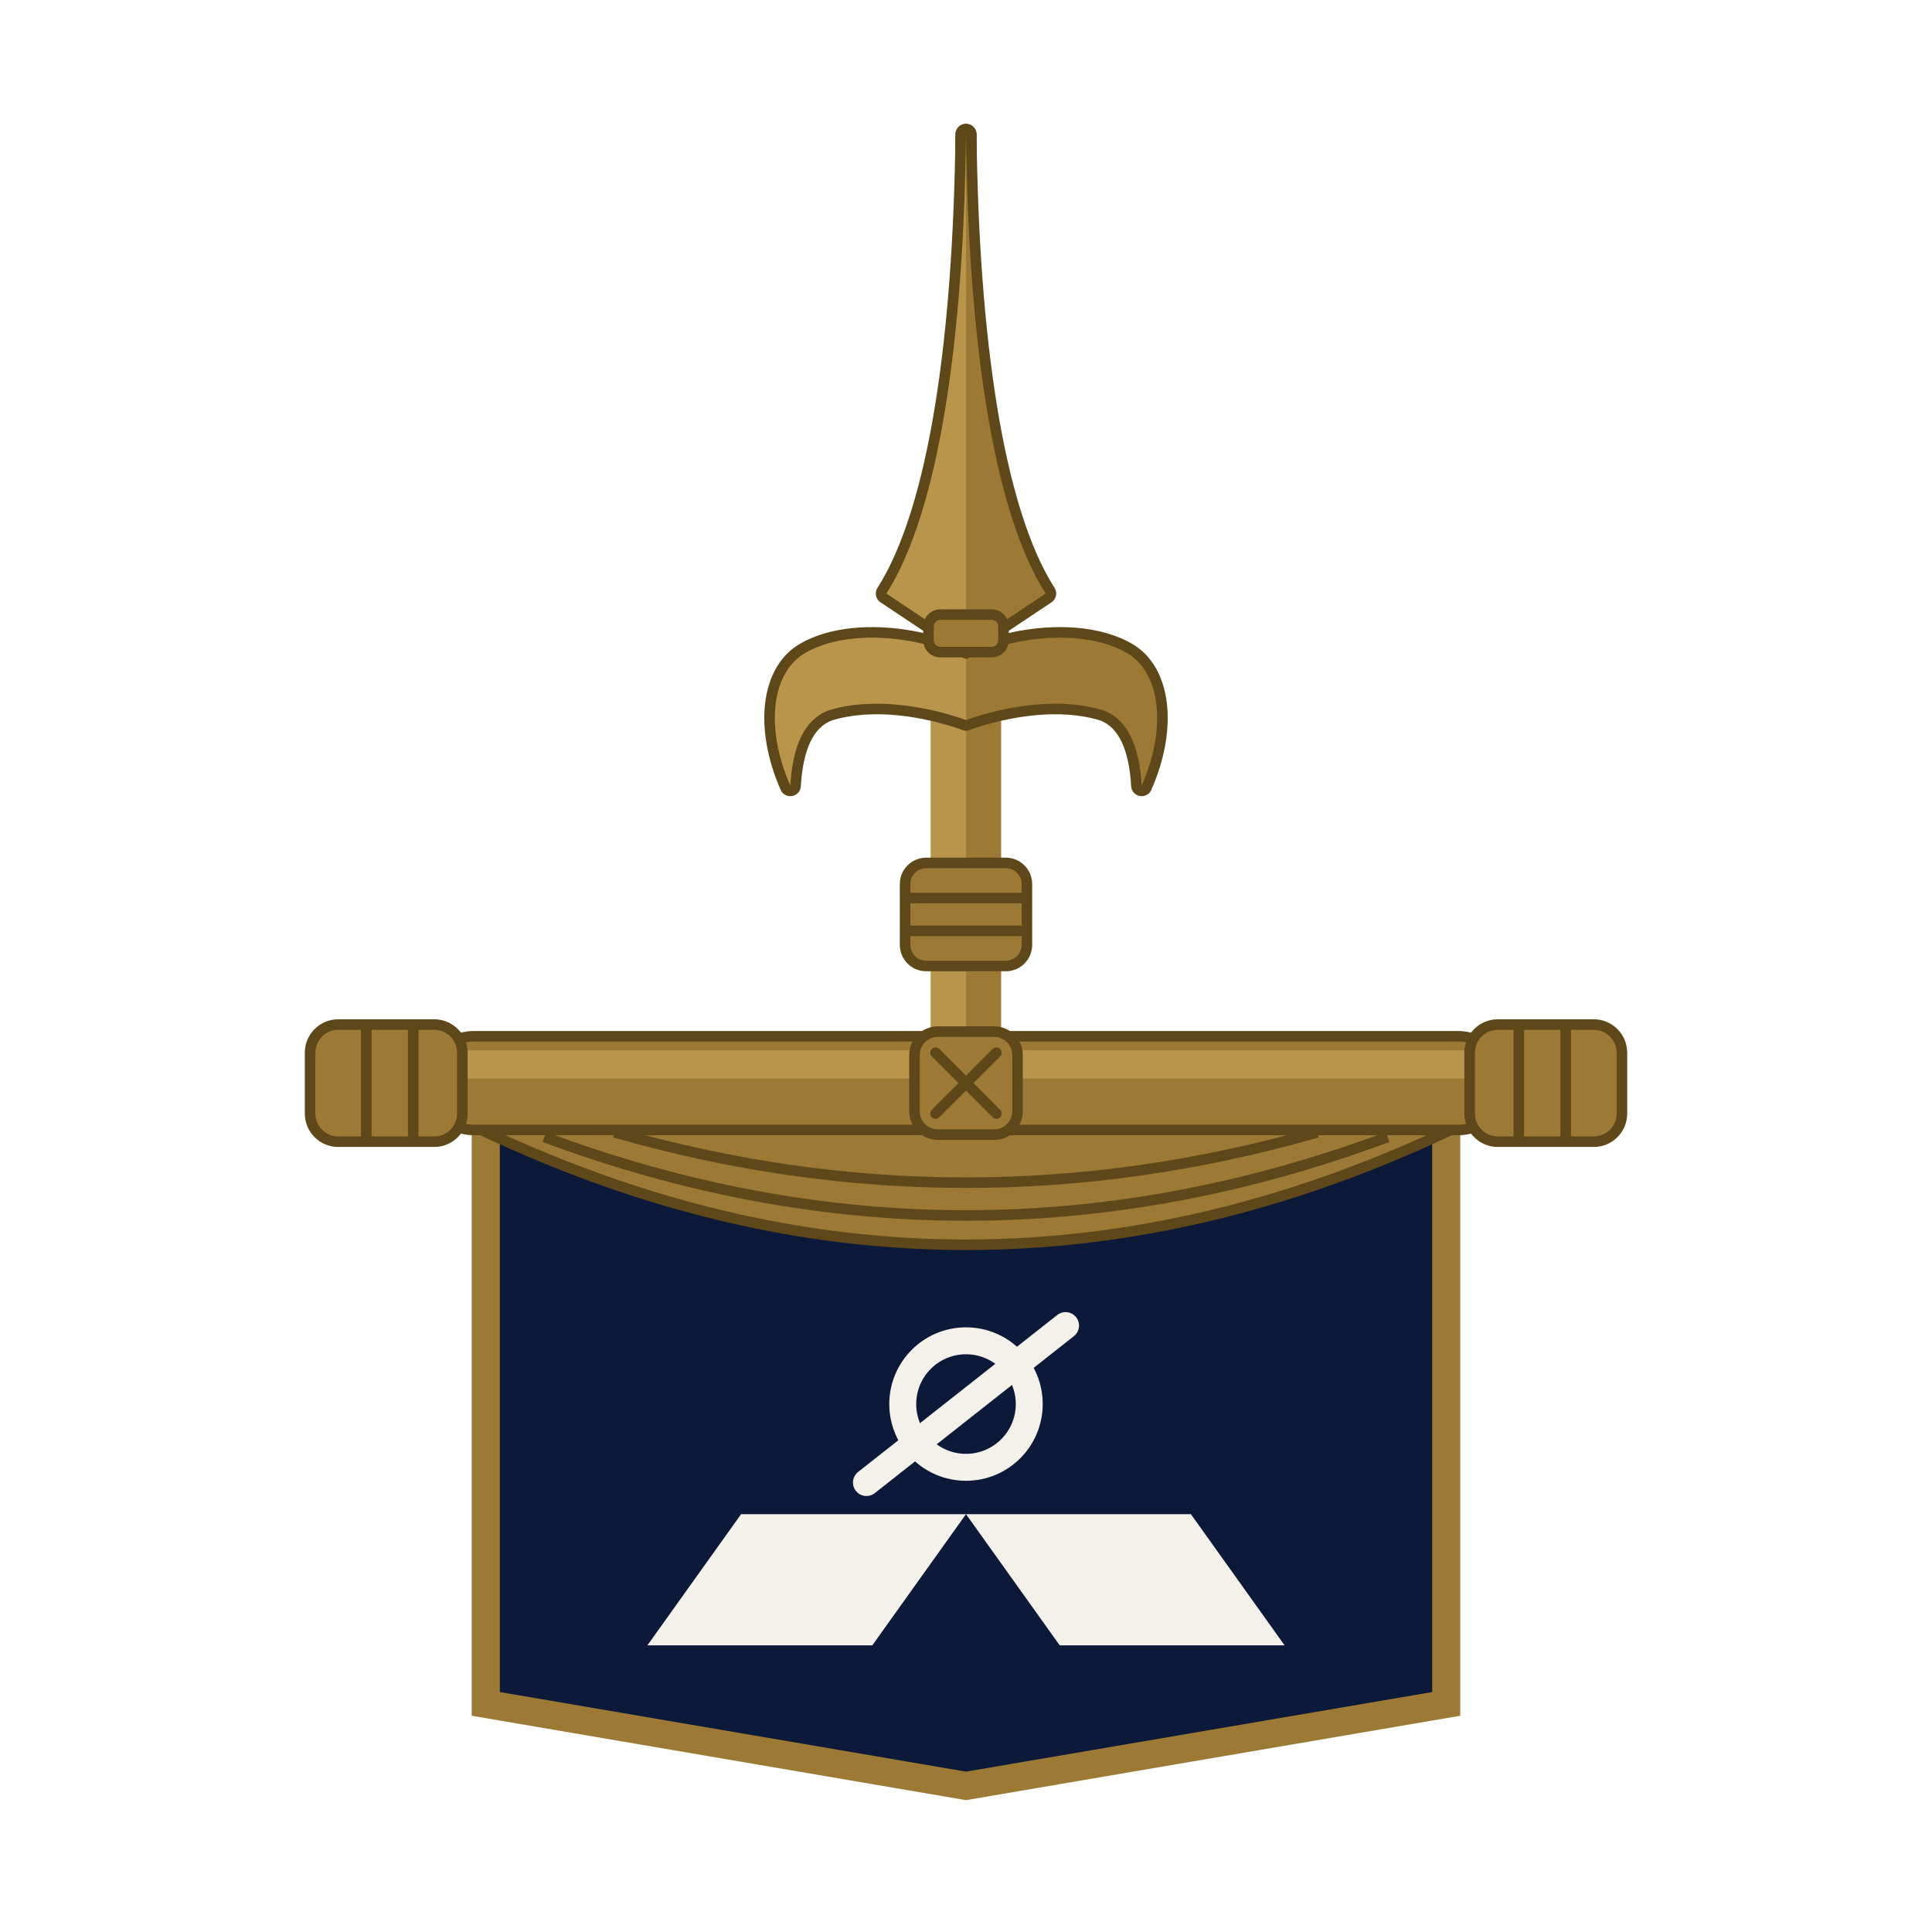
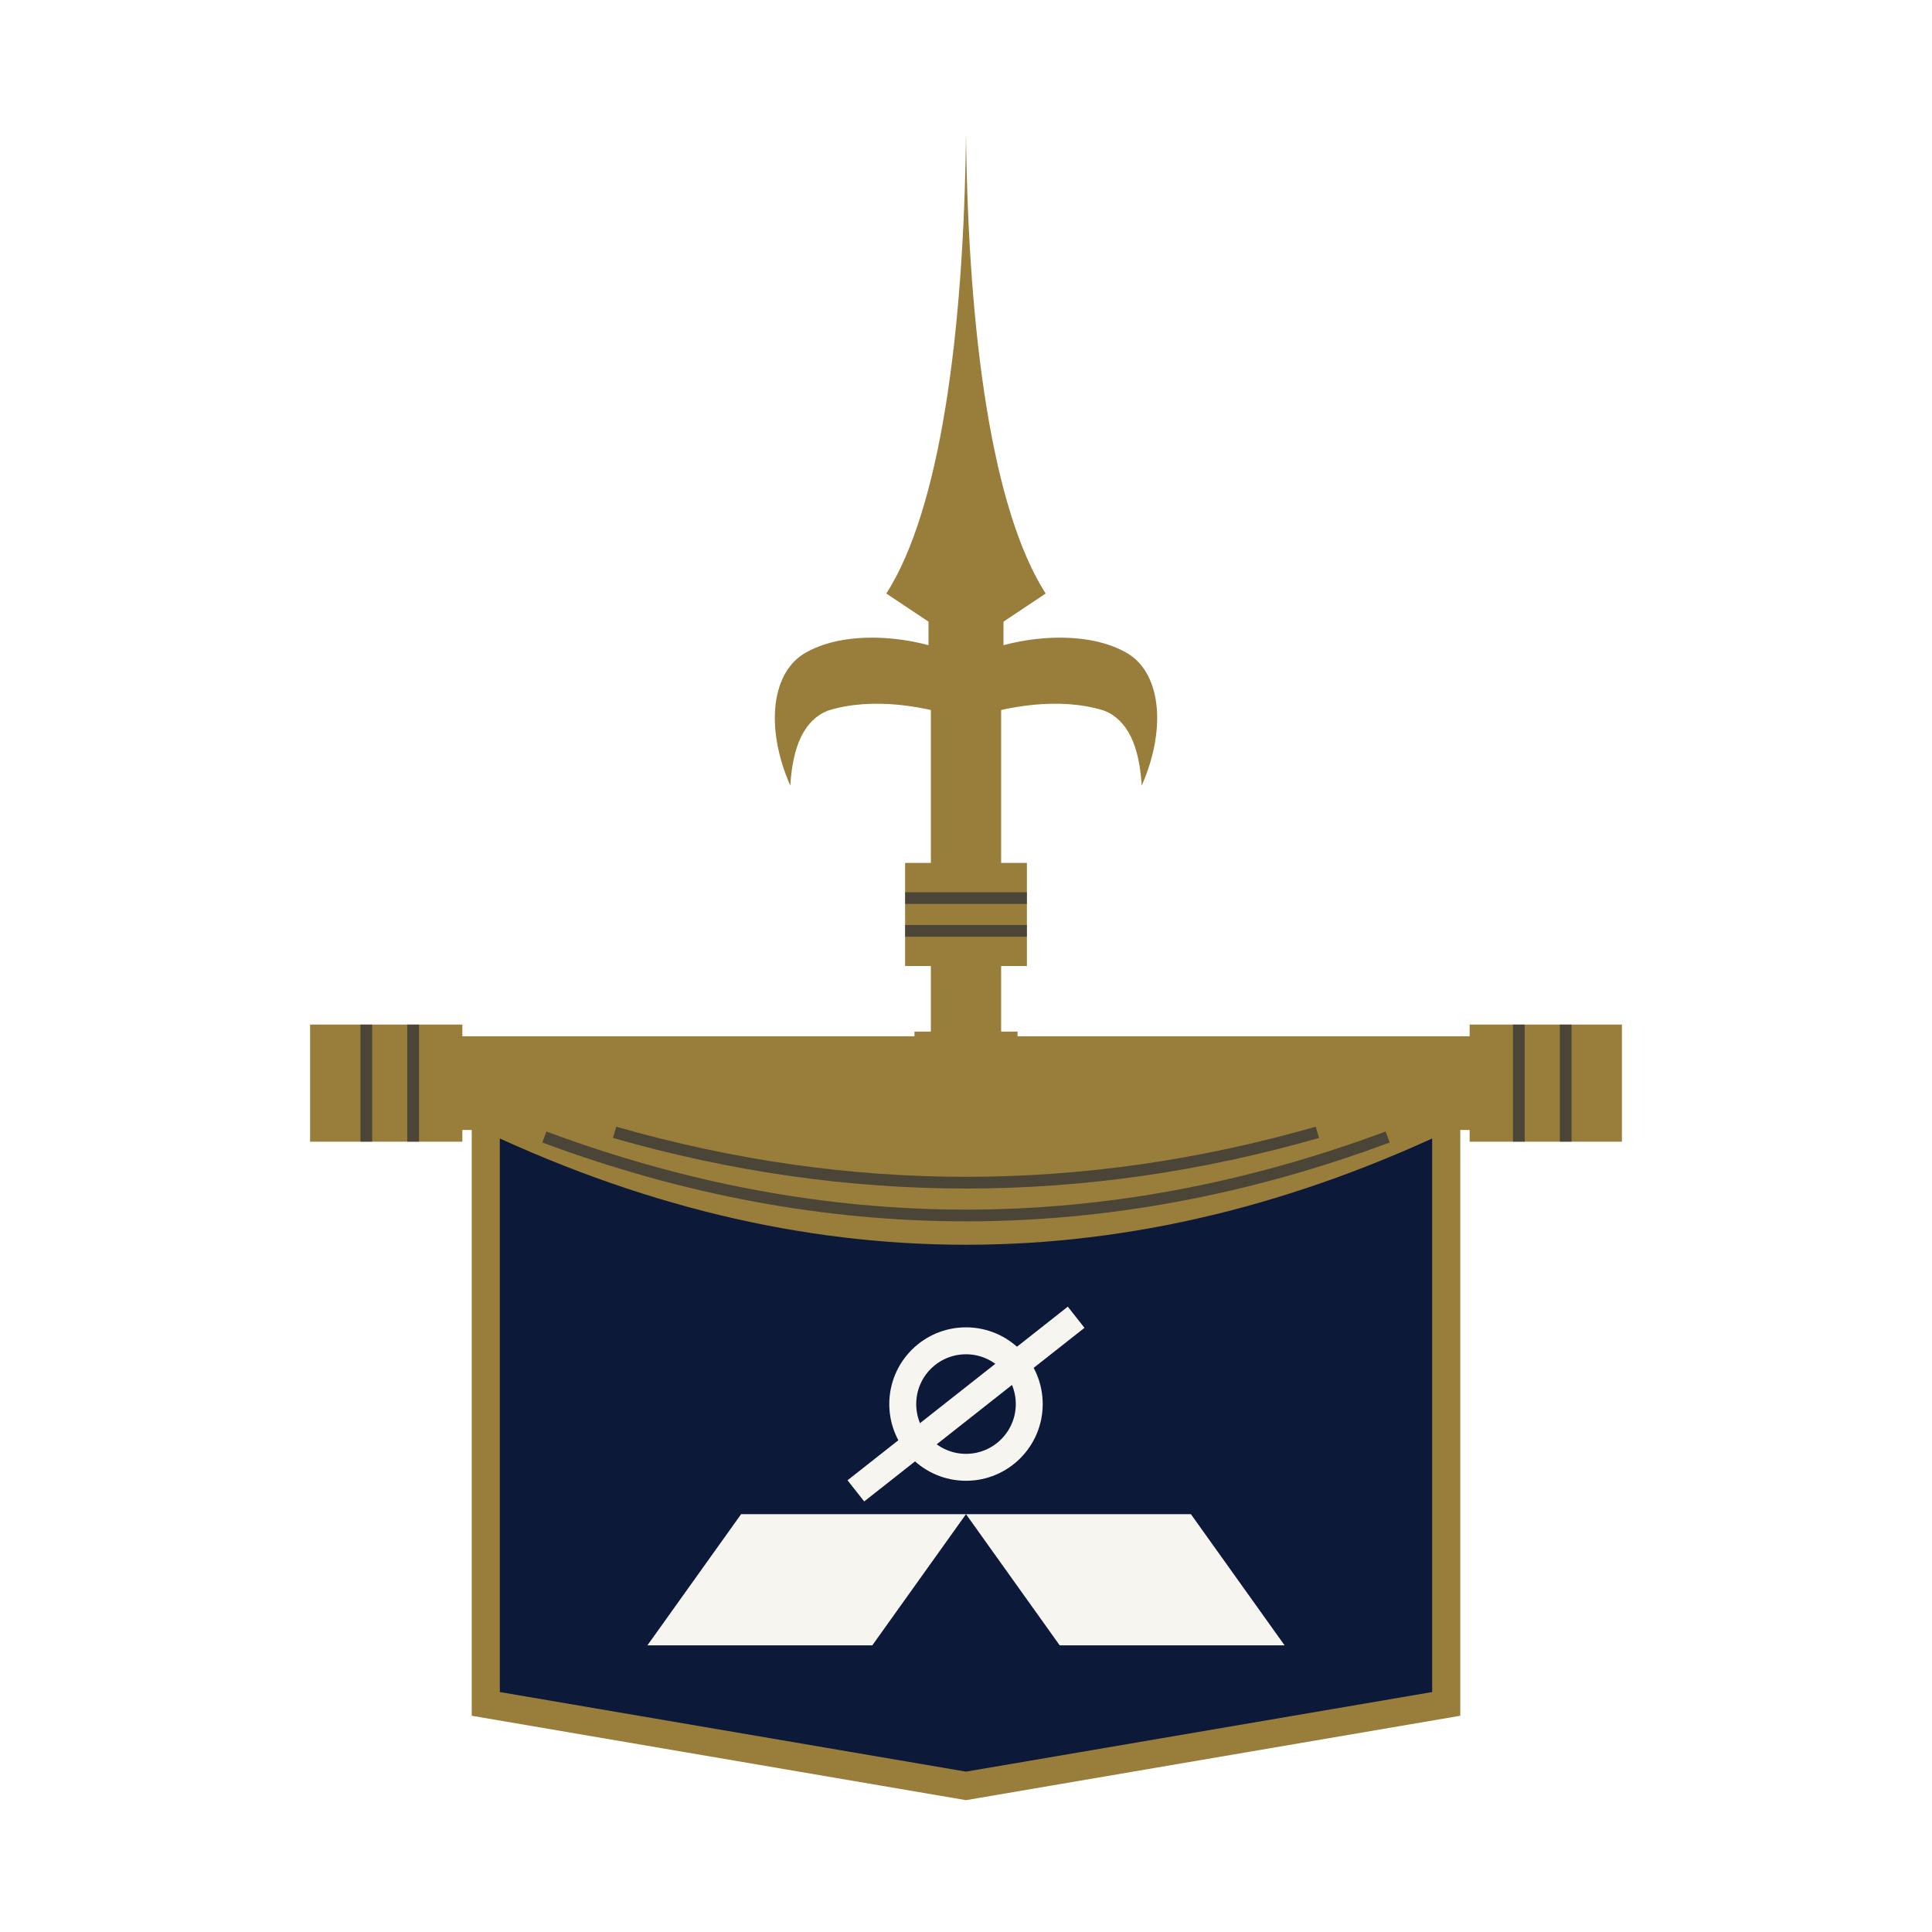
<svg xmlns="http://www.w3.org/2000/svg" viewBox="0 0 80 80">
-   <defs>
-     <path id="blade" d="M40 4.5 C39.9 13 38.9 20.5 36.6 24.1 L38.4 25.3 H40 Z" />
-     <path id="wing" d="M40 26.9 C38 25.9 35 25.6 33.2 26.6 C31.7 27.4 31.4 29.8 32.5 32.3 C32.6 30.6 33.1 29.5 34.1 29.1 C36 28.5 38.3 28.9 40 29.5 Z" />
-   </defs>
  <g transform="translate(40 40) scale(.97) translate(-40 -40)">
-     <rect x="38.5" y="25" width="3" height="19" fill="#9C7A35" />
-     <rect x="38.5" y="25" width="1.5" height="19" fill="#B8954A" />
-     <g fill="none" stroke="#5E4719" stroke-width=".9" stroke-linejoin="round">
-       <use href="#blade" />
-       <use href="#blade" transform="matrix(-1 0 0 1 80 0)" />
-       <use href="#wing" />
-       <use href="#wing" transform="matrix(-1 0 0 1 80 0)" />
+     <g fill="#997D3A">
+       <rect x="38.5" y="25" width="3" height="19" />
+       <path d="M40 4.5 C39.9 13 38.9 20.5 36.6 24.1 L38.4 25.3 H41.6 L43.4 24.1 C41.1 20.5 40.1 13 40 4.5 Z" />
+       <path d="M40 26.9 C38 25.9 35 25.6 33.2 26.6 C31.7 27.4 31.4 29.8 32.5 32.3 C32.6 30.6 33.1 29.5 34.1 29.1 C36 28.5 38.3 28.9 40 29.5 C41.7 28.9 44 28.5 45.9 29.1 C46.9 29.5 47.4 30.6 47.5 32.3 C48.6 29.8 48.3 27.4 46.8 26.6 C45 25.6 42 25.9 40 26.9 Z" />
+       <rect x="38.4" y="25" width="3.2" height="1.6" />
+       <rect x="37.4" y="35.6" width="5.2" height="4.4" />
    </g>
-     <use href="#blade" fill="#B8954A" />
-     <use href="#blade" fill="#9C7A35" transform="matrix(-1 0 0 1 80 0)" />
-     <use href="#wing" fill="#B8954A" />
-     <use href="#wing" fill="#9C7A35" transform="matrix(-1 0 0 1 80 0)" />
-     <rect x="38.4" y="25" width="3.2" height="1.6" rx=".5" fill="#9C7A35" stroke="#5E4719" stroke-width=".45" />
-     <rect x="37.4" y="35.6" width="5.2" height="4.4" rx=".9" fill="#9C7A35" stroke="#5E4719" stroke-width=".45" />
-     <path d="M37.4 37.1h5.2M37.4 38.5h5.2" stroke="#5E4719" stroke-width=".45" />
-     <path d="M19.5 46 H60.5 V71.5 L40 75 L19.5 71.5 Z" fill="#0C1938" stroke="#9C7A35" stroke-width="1.2" stroke-linejoin="miter" />
-     <path d="M18.9 45.5 H61.1 V46.8 Q40 57 18.9 46.8 Z" fill="#9C7A35" stroke="#5E4719" stroke-width=".45" stroke-linejoin="round" />
-     <path d="M22 47.3 Q40 54 58 47.3M25 47.1 Q40 51.4 55 47.1" fill="none" stroke="#5E4719" stroke-width=".45" />
-     <rect x="17" y="43" width="46" height="4" rx="2" fill="#9C7A35" stroke="#5E4719" stroke-width=".45" />
-     <rect x="18" y="43.6" width="44" height="1.2" rx=".6" fill="#B8954A" />
-     <g fill="#9C7A35" stroke="#5E4719" stroke-width=".45">
-       <rect x="12" y="42.5" width="6.5" height="5" rx="1.2" />
-       <rect x="61.5" y="42.5" width="6.5" height="5" rx="1.2" />
+     <path d="M19.5 46 H60.5 V71.5 L40 75 L19.5 71.5 Z" fill="#0C1938" stroke="#997D3A" stroke-width="1.2" stroke-linejoin="miter" />
+     <g fill="#997D3A">
+       <path d="M18.9 45.5 H61.1 V46.8 Q40 57 18.9 46.8 Z" />
+       <rect x="17" y="43" width="46" height="4" />
+       <rect x="12" y="42.5" width="6.5" height="5" />
+       <rect x="61.5" y="42.5" width="6.5" height="5" />
+       <rect x="37.8" y="42.8" width="4.4" height="4.4" />
    </g>
-     <path d="M14.4 42.5v5M16.4 42.5v5M63.6 42.5v5M65.6 42.5v5" stroke="#5E4719" stroke-width=".45" />
-     <rect x="37.8" y="42.8" width="4.4" height="4.4" rx="1" fill="#9C7A35" stroke="#5E4719" stroke-width=".45" />
-     <path d="M38.7 43.7 L41.3 46.3 M41.3 43.7 L38.7 46.3" stroke="#5E4719" stroke-width=".45" stroke-linecap="round" />
-     <g fill="#F4F1EA">
+     <g fill="none" stroke="#0C1938" stroke-width=".5" stroke-opacity=".55">
+       <path d="M37.4 37.1h5.2M37.4 38.5h5.2M14.4 42.5v5M16.4 42.5v5M63.6 42.5v5M65.6 42.5v5" />
+       <path d="M22 47.3 Q40 54 58 47.3M25 47.1 Q40 51.4 55 47.1" />
+     </g>
+     <g fill="#F7F5F0">
      <path d="M30.4 63.4 H40 L36 69 H26.4 Z" />
      <path d="M49.6 63.4 H40 L44 69 H53.6 Z" />
    </g>
-     <circle cx="40" cy="58.7" r="2.7" fill="none" stroke="#F4F1EA" stroke-width="1.15" />
-     <path d="M35.75 62.05 L44.25 55.35" stroke="#F4F1EA" stroke-width="1.15" stroke-linecap="round" />
+     <circle cx="40" cy="58.7" r="2.7" fill="none" stroke="#F7F5F0" stroke-width="1.15" />
+     <path d="M35.75 62.05 L44.25 55.35" stroke="#F7F5F0" stroke-width="1.15" stroke-linecap="square" />
  </g>
</svg>
